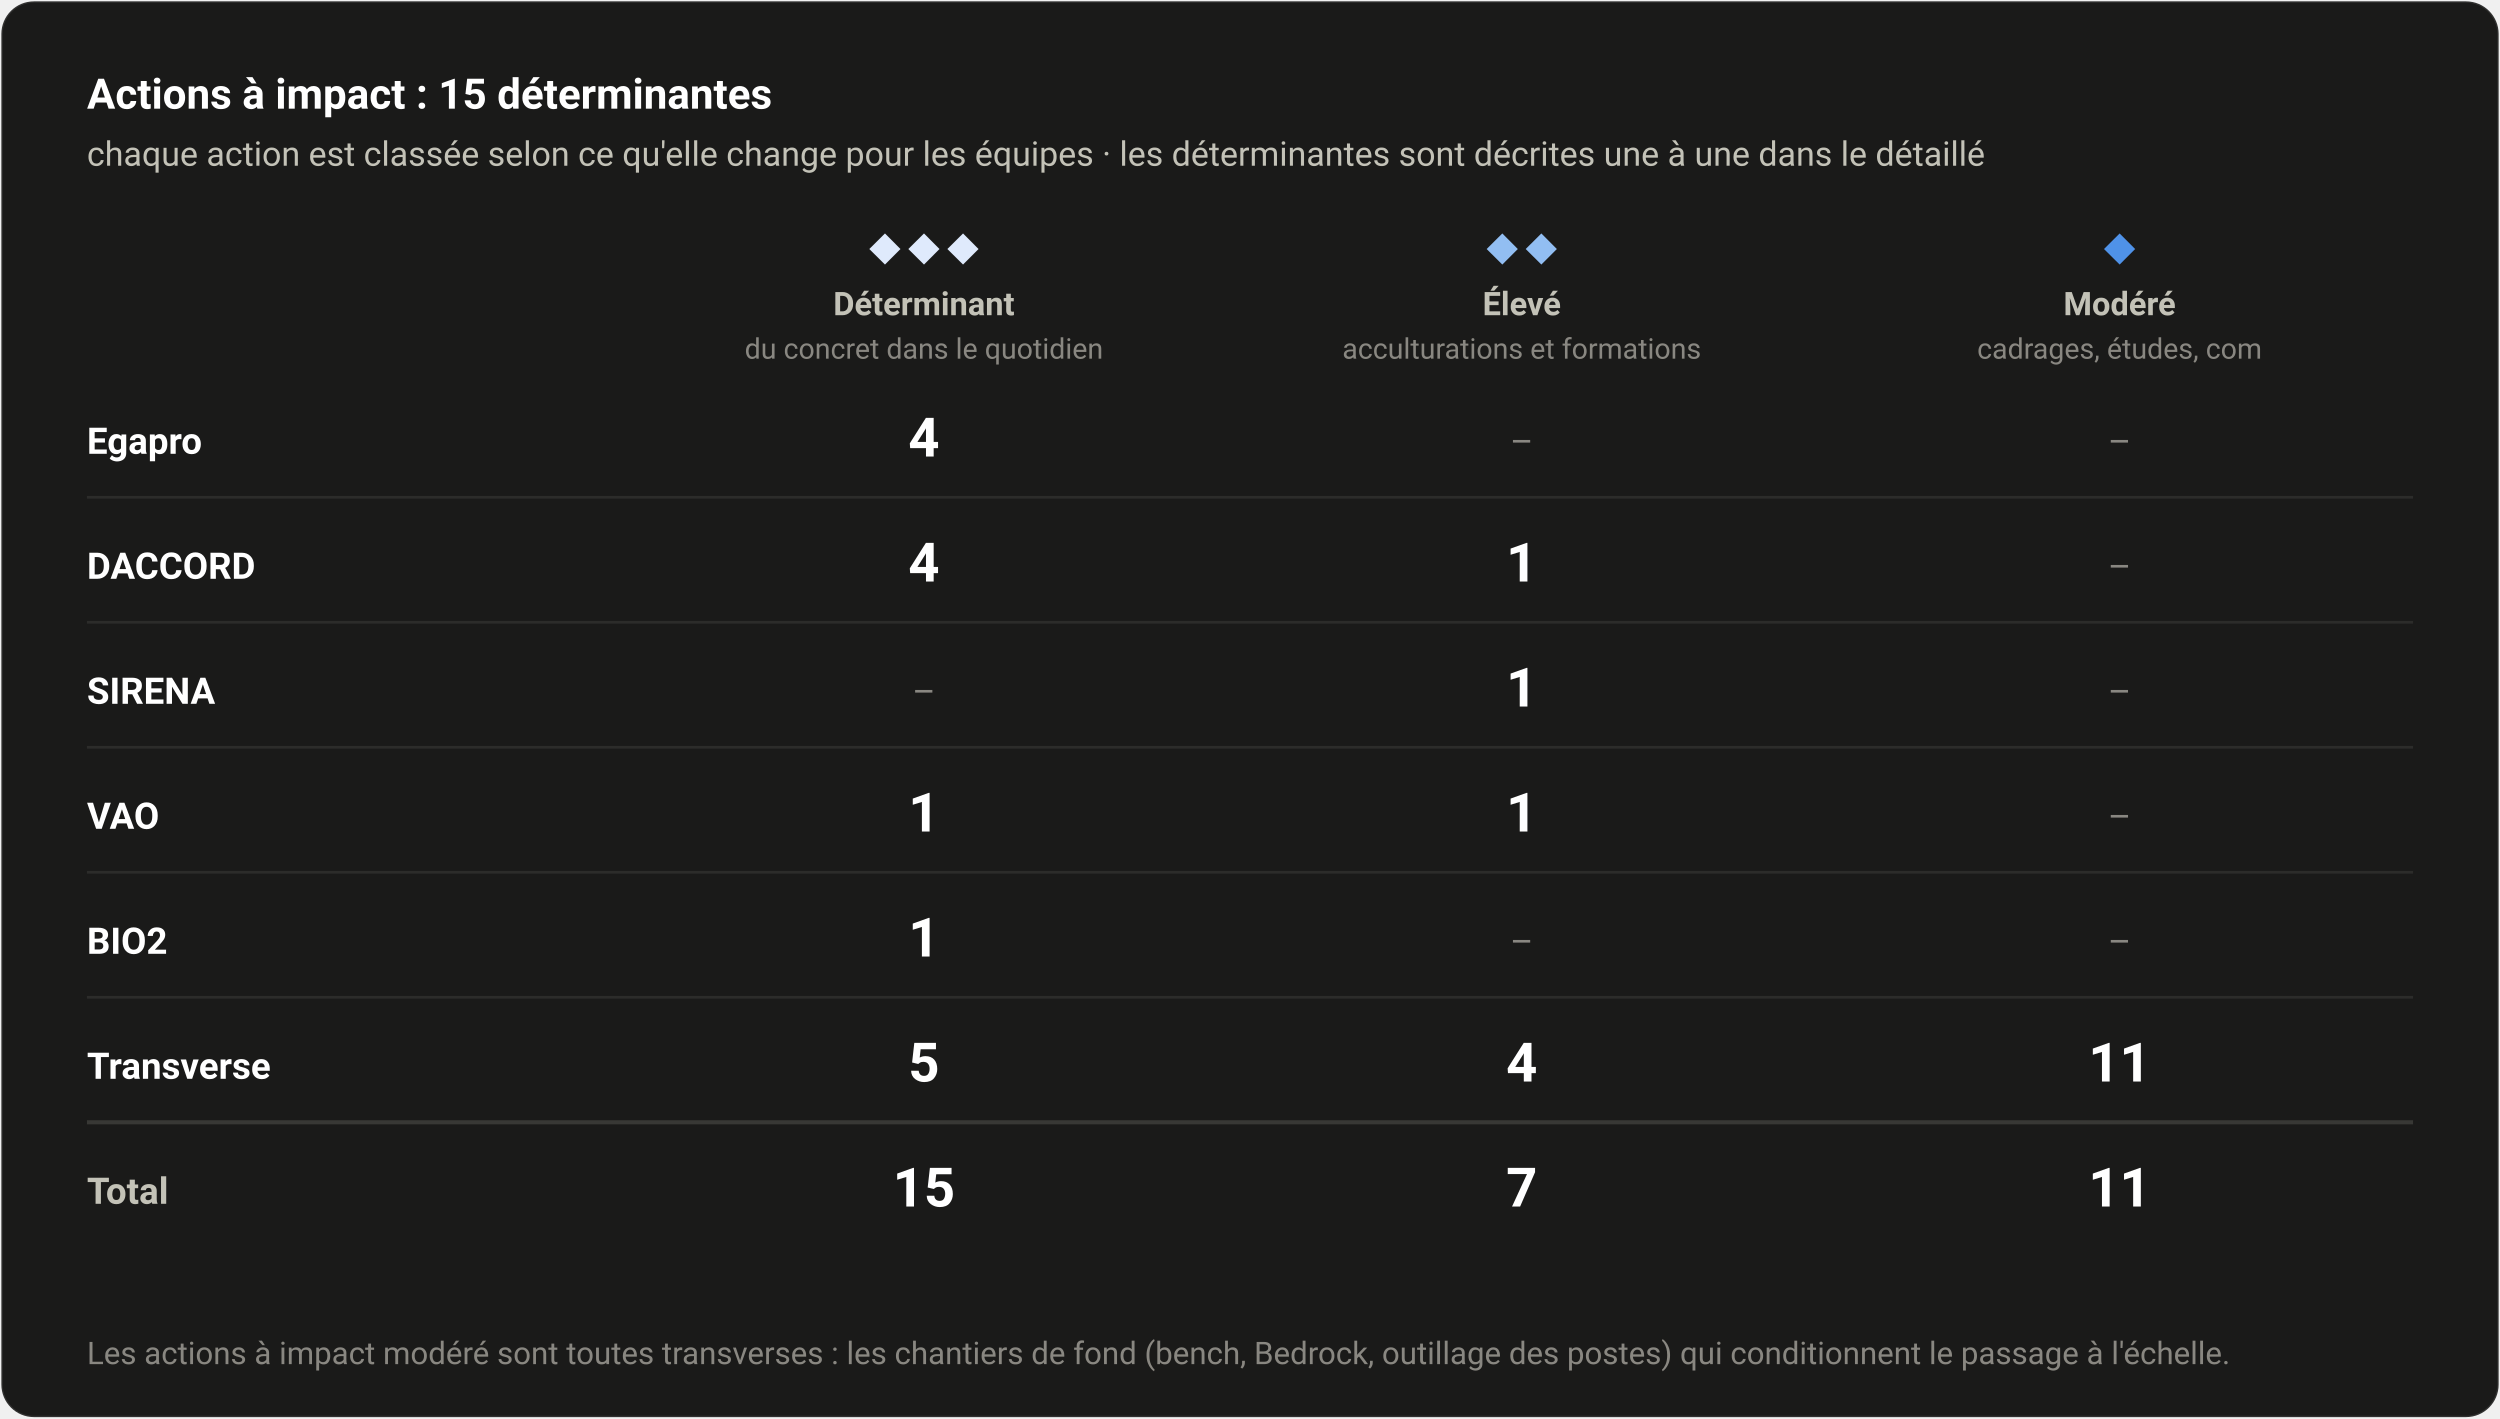
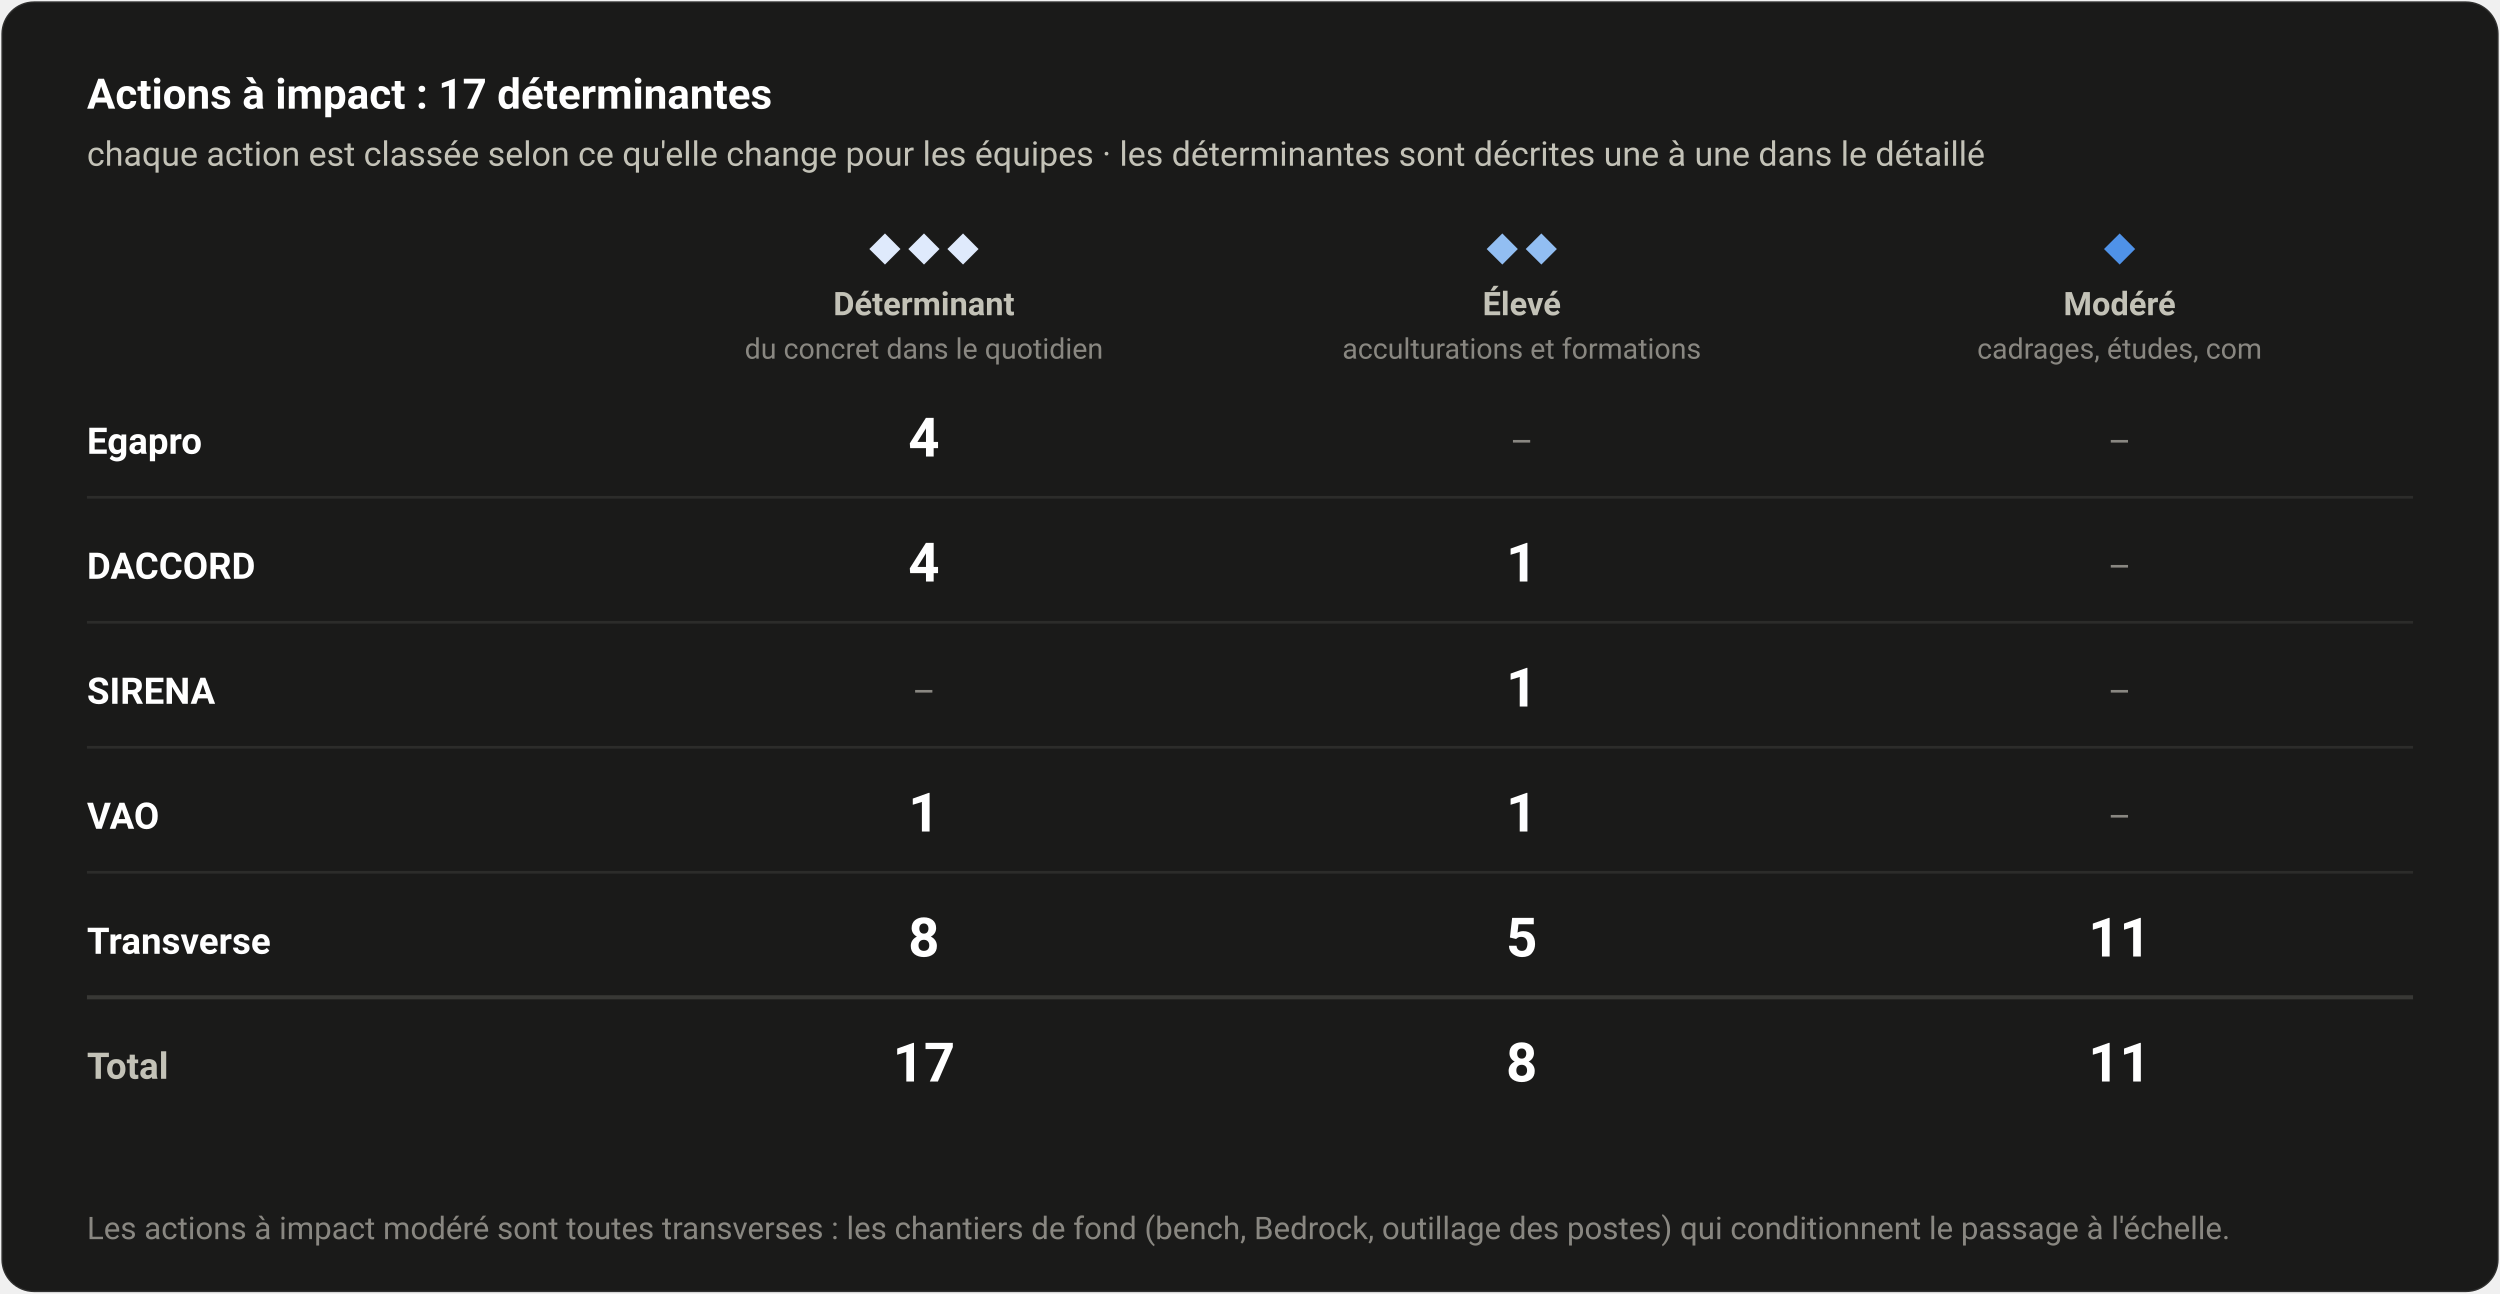
- <svg xmlns="http://www.w3.org/2000/svg" width="920" height="522" viewBox="0 0 920 522" font-family="-apple-system,'Segoe UI',system-ui,Roboto,'Helvetica Neue',Arial,sans-serif">
-   <rect x="0.5" y="0.5" width="919" height="521" rx="12" fill="#1a1a19" stroke="rgba(255,255,255,0.10)" />
-   <text x="32" y="40" font-size="15.5" fill="#ffffff" font-weight="600" text-anchor="start">Actions à impact : 15 déterminantes</text>
+ <svg xmlns="http://www.w3.org/2000/svg" width="920" height="476" viewBox="0 0 920 476" font-family="-apple-system,'Segoe UI',system-ui,Roboto,'Helvetica Neue',Arial,sans-serif">
+   <rect x="0.5" y="0.5" width="919" height="475" rx="12" fill="#1a1a19" stroke="rgba(255,255,255,0.10)" />
+   <text x="32" y="40" font-size="15.5" fill="#ffffff" font-weight="600" text-anchor="start">Actions à impact : 17 déterminantes</text>
  <text x="32" y="61" font-size="12.5" fill="#c3c2b7" font-weight="normal" text-anchor="start">chaque action est classée selon ce qu'elle change pour les équipes · les déterminantes sont décrites une à une dans le détaillé</text>
  <text x="340" y="96" font-size="12" fill="#dfeafc" font-weight="600" text-anchor="middle" letter-spacing="0.14em">◆◆◆</text>
  <text x="340" y="116" font-size="12" fill="#c3c2b7" font-weight="600" text-anchor="middle">Déterminant</text>
  <text x="340" y="132" font-size="10.5" fill="#898781" font-weight="normal" text-anchor="middle">du concret dans le quotidien</text>
  <text x="560" y="96" font-size="12" fill="#92bef2" font-weight="600" text-anchor="middle" letter-spacing="0.14em">◆◆</text>
  <text x="560" y="116" font-size="12" fill="#c3c2b7" font-weight="600" text-anchor="middle">Élevé</text>
  <text x="560" y="132" font-size="10.5" fill="#898781" font-weight="normal" text-anchor="middle">acculturations et formations</text>
  <text x="780" y="96" font-size="12" fill="#4f92e8" font-weight="600" text-anchor="middle" letter-spacing="0.14em">◆</text>
  <text x="780" y="116" font-size="12" fill="#c3c2b7" font-weight="600" text-anchor="middle">Modéré</text>
  <text x="780" y="132" font-size="10.5" fill="#898781" font-weight="normal" text-anchor="middle">cadrages, études, com</text>
  <text x="32" y="167" font-size="13.5" fill="#ffffff" font-weight="600" text-anchor="start">Egapro</text>
  <text x="340" y="168" font-size="20" fill="#ffffff" font-weight="600" text-anchor="middle" font-variant-numeric="tabular-nums">4</text>
  <text x="560" y="167" font-size="13" fill="#898781" font-weight="normal" text-anchor="middle">–</text>
  <text x="780" y="167" font-size="13" fill="#898781" font-weight="normal" text-anchor="middle">–</text>
  <line x1="32" y1="183" x2="888" y2="183" stroke="#2c2c2a" stroke-width="1" />
  <text x="32" y="213" font-size="13.5" fill="#ffffff" font-weight="600" text-anchor="start">DACCORD</text>
  <text x="340" y="214" font-size="20" fill="#ffffff" font-weight="600" text-anchor="middle" font-variant-numeric="tabular-nums">4</text>
  <text x="560" y="214" font-size="20" fill="#ffffff" font-weight="600" text-anchor="middle" font-variant-numeric="tabular-nums">1</text>
  <text x="780" y="213" font-size="13" fill="#898781" font-weight="normal" text-anchor="middle">–</text>
  <line x1="32" y1="229" x2="888" y2="229" stroke="#2c2c2a" stroke-width="1" />
  <text x="32" y="259" font-size="13.5" fill="#ffffff" font-weight="600" text-anchor="start">SIRENA</text>
  <text x="340" y="259" font-size="13" fill="#898781" font-weight="normal" text-anchor="middle">–</text>
  <text x="560" y="260" font-size="20" fill="#ffffff" font-weight="600" text-anchor="middle" font-variant-numeric="tabular-nums">1</text>
  <text x="780" y="259" font-size="13" fill="#898781" font-weight="normal" text-anchor="middle">–</text>
  <line x1="32" y1="275" x2="888" y2="275" stroke="#2c2c2a" stroke-width="1" />
  <text x="32" y="305" font-size="13.5" fill="#ffffff" font-weight="600" text-anchor="start">VAO</text>
  <text x="340" y="306" font-size="20" fill="#ffffff" font-weight="600" text-anchor="middle" font-variant-numeric="tabular-nums">1</text>
  <text x="560" y="306" font-size="20" fill="#ffffff" font-weight="600" text-anchor="middle" font-variant-numeric="tabular-nums">1</text>
  <text x="780" y="305" font-size="13" fill="#898781" font-weight="normal" text-anchor="middle">–</text>
  <line x1="32" y1="321" x2="888" y2="321" stroke="#2c2c2a" stroke-width="1" />
-   <text x="32" y="351" font-size="13.5" fill="#ffffff" font-weight="600" text-anchor="start">BIO2</text>
-   <text x="340" y="352" font-size="20" fill="#ffffff" font-weight="600" text-anchor="middle" font-variant-numeric="tabular-nums">1</text>
-   <text x="560" y="351" font-size="13" fill="#898781" font-weight="normal" text-anchor="middle">–</text>
-   <text x="780" y="351" font-size="13" fill="#898781" font-weight="normal" text-anchor="middle">–</text>
-   <line x1="32" y1="367" x2="888" y2="367" stroke="#2c2c2a" stroke-width="1" />
-   <text x="32" y="397" font-size="13.5" fill="#ffffff" font-weight="600" text-anchor="start">Transverse</text>
-   <text x="340" y="398" font-size="20" fill="#ffffff" font-weight="600" text-anchor="middle" font-variant-numeric="tabular-nums">5</text>
-   <text x="560" y="398" font-size="20" fill="#ffffff" font-weight="600" text-anchor="middle" font-variant-numeric="tabular-nums">4</text>
+   <text x="32" y="351" font-size="13.5" fill="#ffffff" font-weight="600" text-anchor="start">Transverse</text>
+   <text x="340" y="352" font-size="20" fill="#ffffff" font-weight="600" text-anchor="middle" font-variant-numeric="tabular-nums">8</text>
+   <text x="560" y="352" font-size="20" fill="#ffffff" font-weight="600" text-anchor="middle" font-variant-numeric="tabular-nums">5</text>
+   <text x="780" y="352" font-size="20" fill="#ffffff" font-weight="600" text-anchor="middle" font-variant-numeric="tabular-nums">11</text>
+   <line x1="32" y1="367" x2="888" y2="367" stroke="#383835" stroke-width="1.5" />
+   <text x="32" y="397" font-size="13.5" fill="#c3c2b7" font-weight="600" text-anchor="start">Total</text>
+   <text x="340" y="398" font-size="20" fill="#ffffff" font-weight="600" text-anchor="middle" font-variant-numeric="tabular-nums">17</text>
+   <text x="560" y="398" font-size="20" fill="#ffffff" font-weight="600" text-anchor="middle" font-variant-numeric="tabular-nums">8</text>
  <text x="780" y="398" font-size="20" fill="#ffffff" font-weight="600" text-anchor="middle" font-variant-numeric="tabular-nums">11</text>
-   <line x1="32" y1="413" x2="888" y2="413" stroke="#383835" stroke-width="1.5" />
-   <text x="32" y="443" font-size="13.5" fill="#c3c2b7" font-weight="600" text-anchor="start">Total</text>
-   <text x="340" y="444" font-size="20" fill="#ffffff" font-weight="600" text-anchor="middle" font-variant-numeric="tabular-nums">15</text>
-   <text x="560" y="444" font-size="20" fill="#ffffff" font-weight="600" text-anchor="middle" font-variant-numeric="tabular-nums">7</text>
-   <text x="780" y="444" font-size="20" fill="#ffffff" font-weight="600" text-anchor="middle" font-variant-numeric="tabular-nums">11</text>
-   <text x="32" y="502" font-size="11.5" fill="#898781" font-weight="normal" text-anchor="start">Les actions à impact modéré sont toutes transverses : les chantiers de fond (bench, Bedrock, outillage des postes) qui conditionnent le passage à l'échelle.</text>
+   <text x="32" y="456" font-size="11.5" fill="#898781" font-weight="normal" text-anchor="start">Les actions à impact modéré sont toutes transverses : les chantiers de fond (bench, Bedrock, outillage des postes) qui conditionnent le passage à l'échelle.</text>
</svg>
